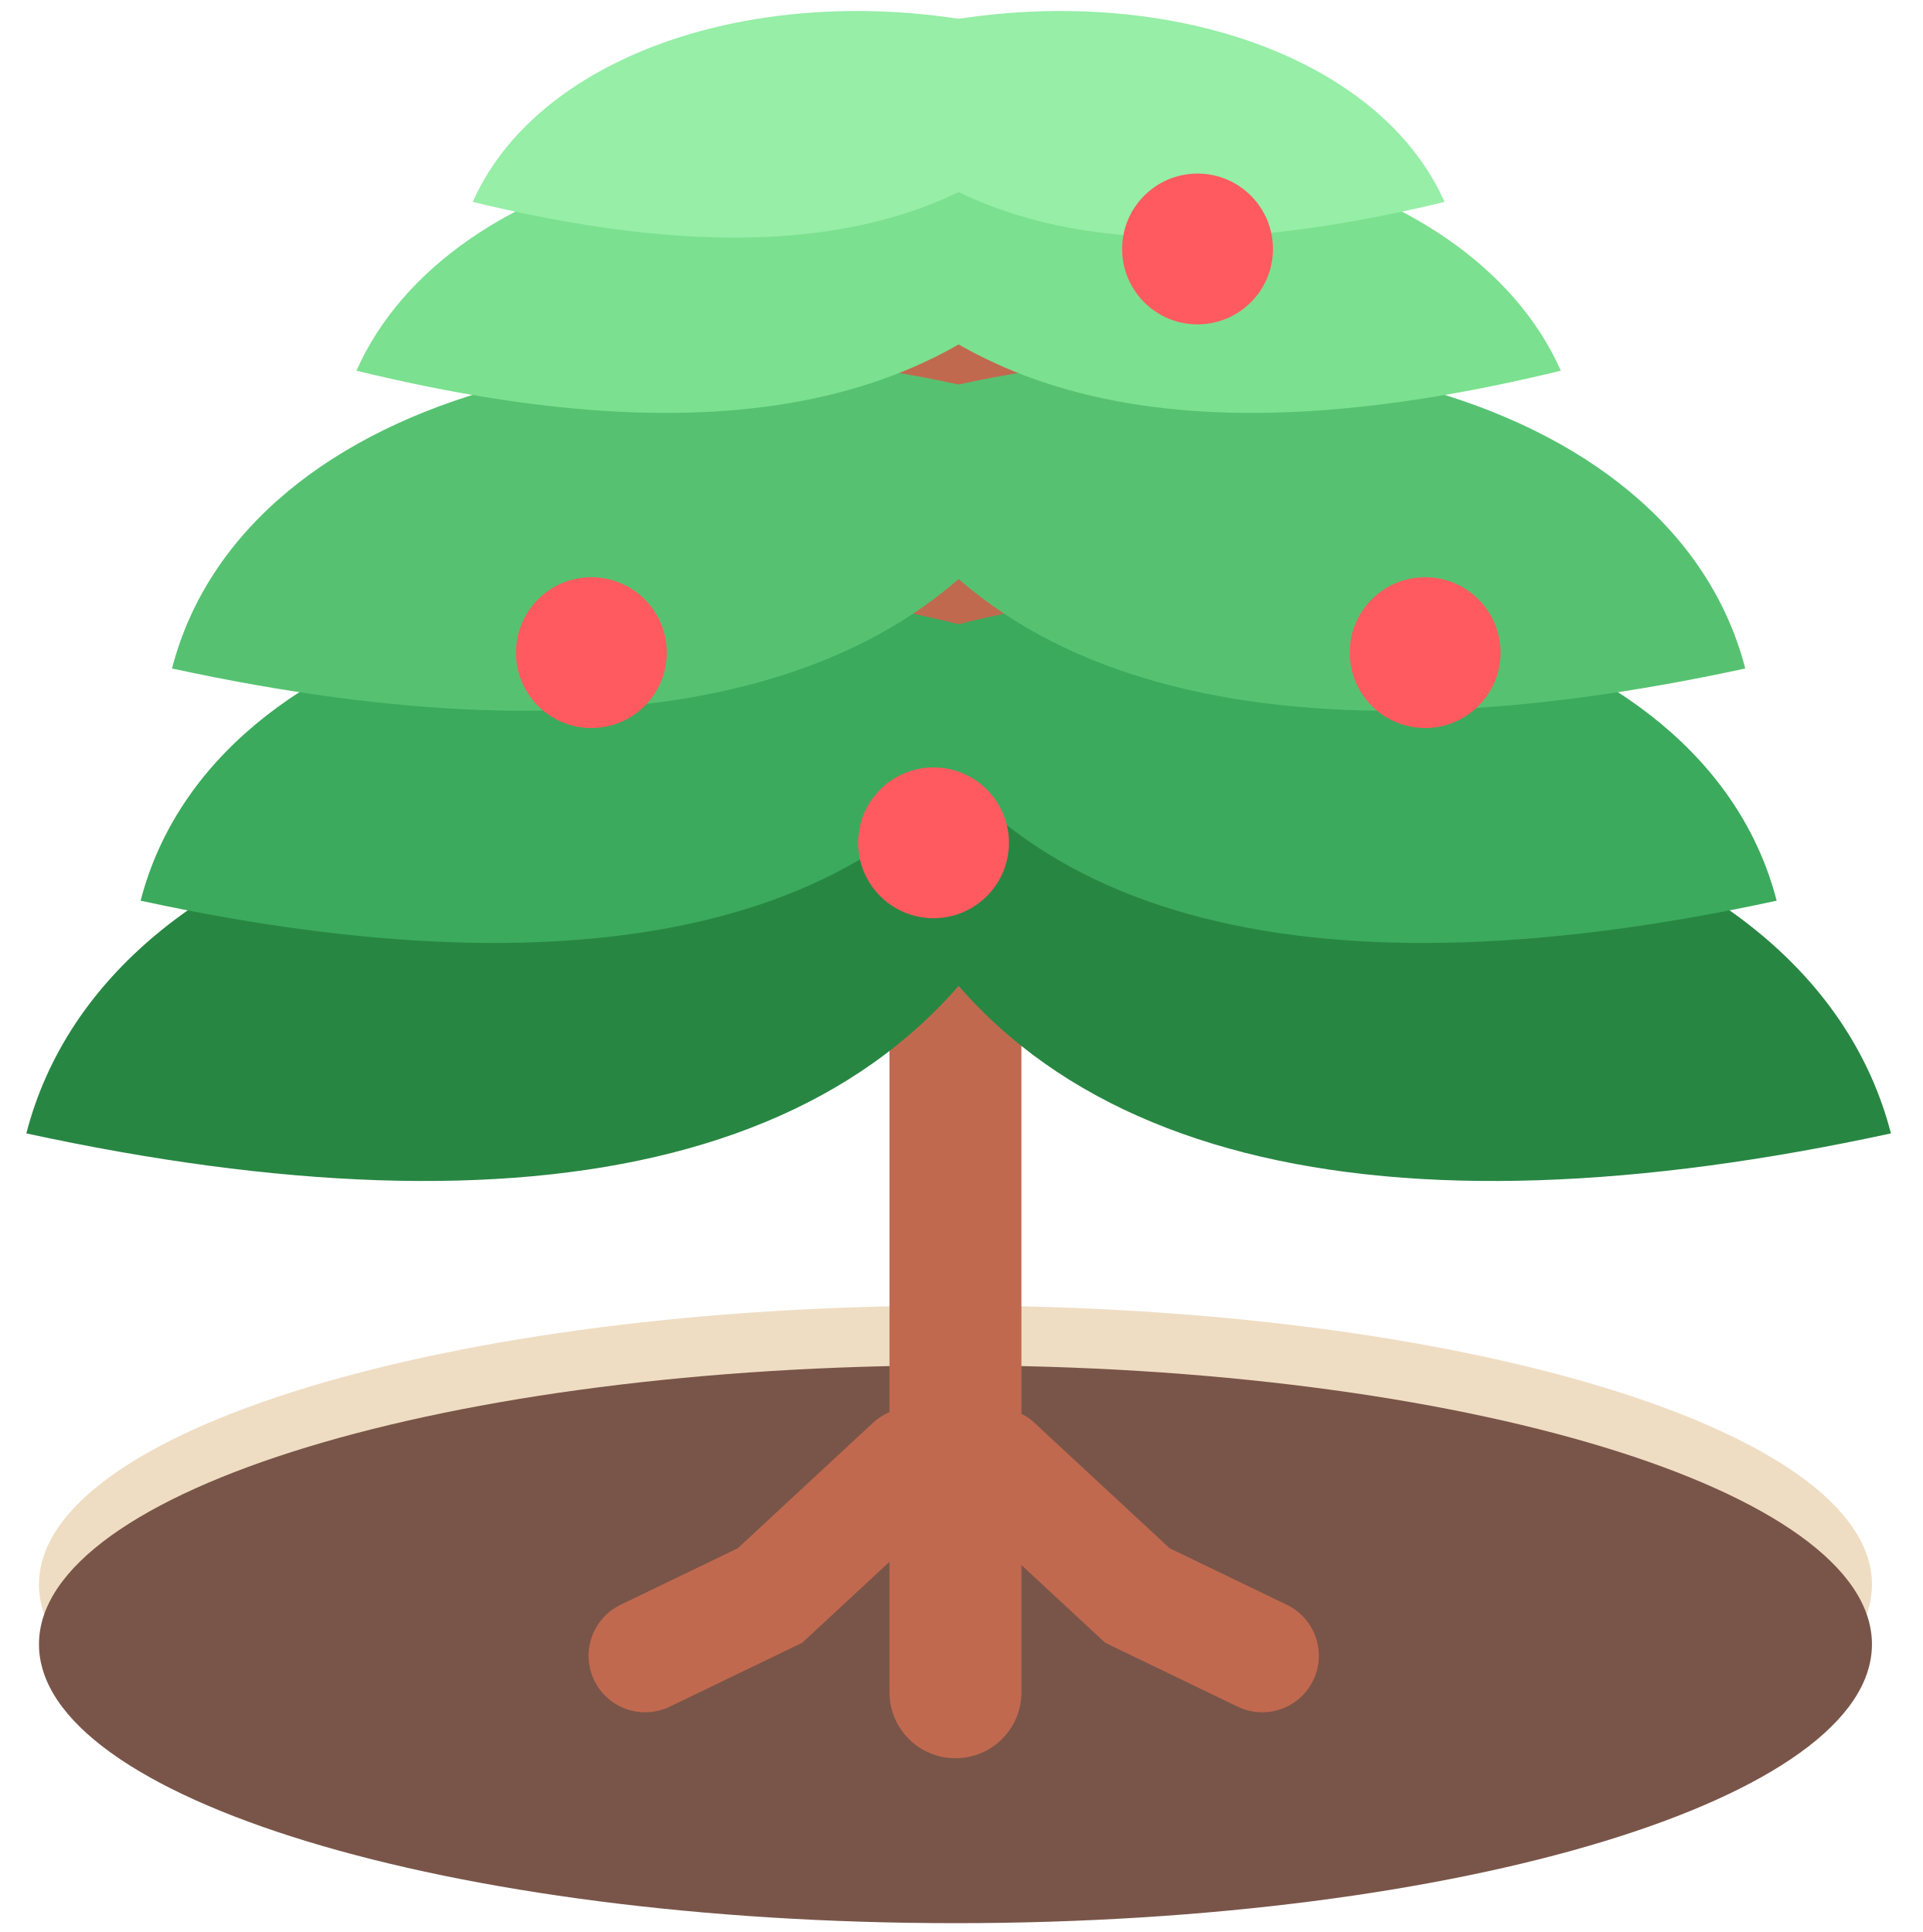
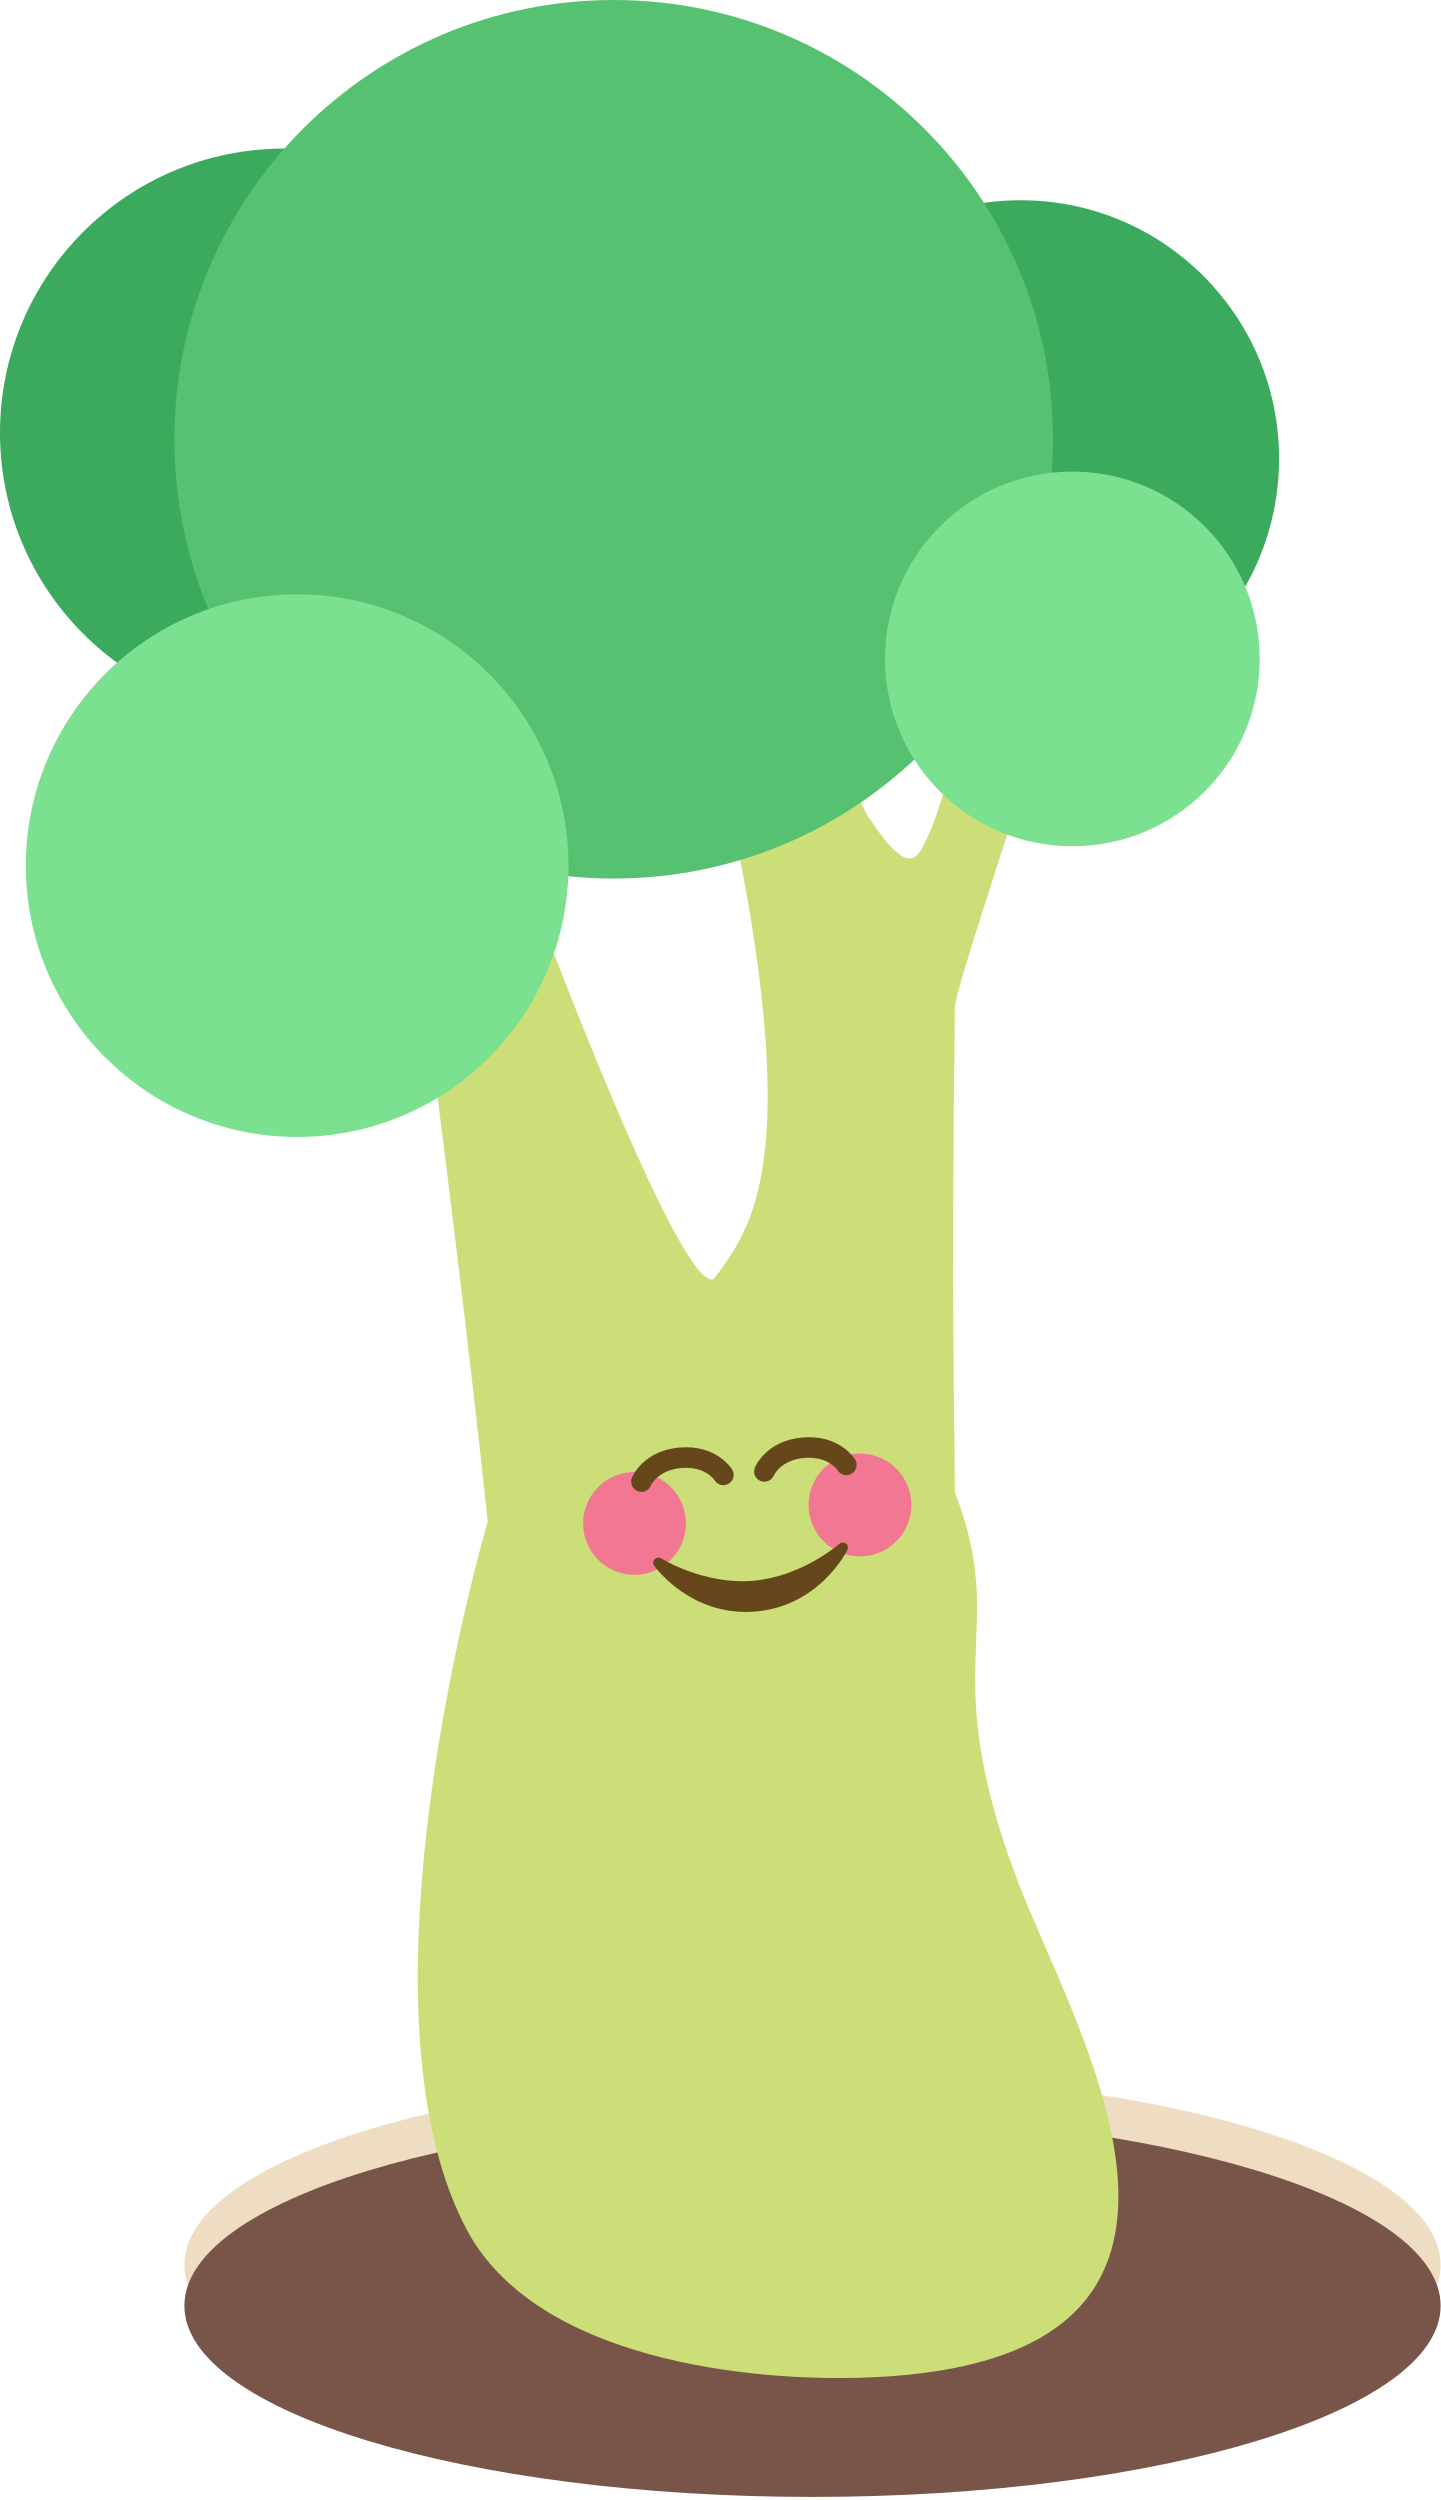
- <svg xmlns="http://www.w3.org/2000/svg" width="204" height="205" viewBox="0 0 204 205" fill="none">
-   <path d="M101.367 197.722C155.067 197.722 198.6 184.473 198.6 168.13C198.6 151.786 155.067 138.537 101.367 138.537C47.668 138.537 4.135 151.786 4.135 168.13C4.135 184.473 47.668 197.722 101.367 197.722Z" fill="#EFDDC3" />
-   <path d="M101.367 204.062C155.067 204.062 198.6 190.813 198.6 174.469C198.6 158.126 155.067 144.877 101.367 144.877C47.668 144.877 4.135 158.126 4.135 174.469C4.135 190.813 47.668 204.062 101.367 204.062Z" fill="#795549" />
-   <path d="M101.367 179.563V37.398" stroke="#C1694F" stroke-width="14" stroke-linecap="round" />
-   <path d="M68.445 175.686L81.692 169.295L96.696 155.374" stroke="#C1694F" stroke-width="12" stroke-linecap="round" />
-   <path d="M133.917 175.686L120.67 169.295L105.667 155.374" stroke="#C1694F" stroke-width="12" stroke-linecap="round" />
-   <path d="M92.797 90.214C140.763 74.063 191.968 86.803 200.614 120.262C147.24 131.844 107.214 124.187 92.797 90.214Z" fill="#288643" />
-   <path d="M92.705 68.875C135.318 54.527 180.808 65.845 188.49 95.569C141.072 105.859 105.513 99.057 92.705 68.875Z" fill="#3BAA5C" />
-   <path d="M89.375 44.237C131.988 29.889 177.478 41.207 185.159 70.932C137.742 81.221 102.183 74.419 89.375 44.237Z" fill="#56C271" />
-   <path d="M85.705 21.531C118.502 8.422 155.763 17.21 165.592 39.332C127.58 48.605 100.9 43.876 85.705 21.531Z" fill="#7BE08F" />
-   <path d="M110.611 90.214C62.645 74.063 11.44 86.803 2.794 120.262C56.168 131.844 96.195 124.187 110.611 90.214Z" fill="#288643" />
-   <path d="M110.703 68.875C68.09 54.527 22.6 65.845 14.919 95.569C62.336 105.859 97.895 99.057 110.703 68.875Z" fill="#3BAA5C" />
-   <path d="M114.033 44.237C71.42 29.889 25.93 41.207 18.249 70.932C65.666 81.221 101.226 74.419 114.033 44.237Z" fill="#56C271" />
-   <path d="M117.703 21.531C84.906 8.422 47.645 17.21 37.816 39.332C75.829 48.605 102.508 43.876 117.703 21.531Z" fill="#7BE08F" />
-   <path d="M117.744 6.36C89.996 -4.731 58.471 2.705 50.154 21.421C82.315 29.267 104.888 25.265 117.744 6.36Z" fill="#96EEA7" />
-   <path d="M85.664 6.36C113.413 -4.731 144.938 2.705 153.254 21.421C121.093 29.267 98.52 25.265 85.664 6.36Z" fill="#96EEA7" />
-   <path d="M99.042 97.429C103.46 97.429 107.042 93.847 107.042 89.429C107.042 85.01 103.46 81.429 99.042 81.429C94.624 81.429 91.042 85.01 91.042 89.429C91.042 93.847 94.624 97.429 99.042 97.429Z" fill="#FF5A5F" />
-   <path d="M62.74 77.249C67.159 77.249 70.74 73.667 70.74 69.249C70.74 64.831 67.159 61.249 62.74 61.249C58.322 61.249 54.74 64.831 54.74 69.249C54.74 73.667 58.322 77.249 62.74 77.249Z" fill="#FF5A5F" />
-   <path d="M127.05 34.418C131.468 34.418 135.05 30.836 135.05 26.418C135.05 22 131.468 18.418 127.05 18.418C122.632 18.418 119.05 22 119.05 26.418C119.05 30.836 122.632 34.418 127.05 34.418Z" fill="#FF5A5F" />
-   <path d="M151.196 77.249C155.615 77.249 159.196 73.667 159.196 69.249C159.196 64.831 155.615 61.249 151.196 61.249C146.778 61.249 143.196 64.831 143.196 69.249C143.196 73.667 146.778 77.249 151.196 77.249Z" fill="#FF5A5F" />
+ <svg xmlns="http://www.w3.org/2000/svg" width="223" height="387" viewBox="0 0 223 387" fill="none">
+   <circle cx="44" cy="67" r="44" fill="#3BAA5C" />
+   <path d="M125.776 380.185C179.476 380.185 223.008 366.936 223.008 350.592C223.008 334.249 179.476 321 125.776 321C72.076 321 28.544 334.249 28.544 350.592C28.544 366.936 72.076 380.185 125.776 380.185Z" fill="#EFDDC3" />
+   <path d="M125.776 386.525C179.476 386.525 223.008 373.276 223.008 356.932C223.008 340.589 179.476 327.34 125.776 327.34C72.076 327.34 28.544 340.589 28.544 356.932C28.544 373.276 72.076 386.525 125.776 386.525Z" fill="#795549" />
+   <path d="M72.243 345.136C82.977 365.342 116.208 368.82 134.864 368.016C197.787 365.307 166.176 314.126 157.444 290.944C144.659 257 156.31 253 147.81 231C147.81 221 147.208 203.869 147.81 156C147.879 150.507 182.341 55 174.5 55C175.823 47.788 158.377 108.8 157.444 99.469C153 55 152.266 115.045 142.5 131.683C140.001 135.942 135.324 127.454 134.262 126.264C131.777 122.24 82 -6 90.5 35.999C40 -24.999 105.729 58 117.5 151C121.656 183.831 115.185 191.612 110.5 198C106.121 200.129 88 156 69.5 103.5C42.5 7 63.457 122.791 75.5 235.5C69.214 257.791 56.5 315.5 72.243 345.136Z" fill="#CBDE78" />
+   <circle cx="158" cy="71" r="40" fill="#3BAA5C" />
+   <circle cx="95" cy="68" r="68" fill="#56C271" />
+   <circle cx="46" cy="134" r="42" fill="#7BE08F" />
+   <circle cx="166" cy="102" r="29" fill="#7BE08F" />
+   <path d="M97.574 227.895C101.954 227.538 105.796 230.798 106.153 235.178C106.511 239.558 103.252 243.398 98.87 243.756C94.492 244.115 90.648 240.854 90.292 236.475C89.933 232.093 93.194 228.253 97.574 227.895Z" fill="#F27792" />
+   <path d="M135.572 240.542C139.753 239.187 142.043 234.699 140.687 230.519C139.332 226.338 134.844 224.048 130.664 225.404C126.483 226.759 124.193 231.247 125.549 235.427C126.904 239.608 131.392 241.898 135.572 240.542Z" fill="#F27792" />
+   <path d="M130.949 238.944C130.644 238.714 130.221 238.733 129.938 238.982C129.878 239.033 124.093 244.092 116.513 244.71C108.955 245.327 102.399 241.279 102.34 241.237C102.015 241.038 101.596 241.091 101.335 241.366C101.074 241.642 101.047 242.067 101.266 242.374C101.498 242.699 107.05 250.275 116.903 249.469C126.755 248.663 131.004 240.285 131.179 239.928C131.348 239.59 131.25 239.176 130.949 238.944ZM99.418 230.937C99.178 230.957 98.932 230.923 98.697 230.827C97.881 230.5 97.486 229.575 97.816 228.758C97.883 228.587 99.574 224.537 105.245 224.075C110.92 223.61 113.243 227.33 113.338 227.488C113.795 228.241 113.556 229.222 112.805 229.676C112.056 230.13 111.091 229.895 110.629 229.157C110.55 229.037 109.123 226.953 105.506 227.247C101.829 227.549 100.775 229.921 100.766 229.945C100.534 230.524 100 230.891 99.418 230.937ZM131.146 228.343C130.562 228.392 129.975 228.119 129.653 227.583C129.606 227.513 128.187 225.393 124.54 225.691C120.892 225.988 119.835 228.312 119.793 228.41C119.441 229.206 118.515 229.584 117.712 229.252C116.911 228.913 116.522 228.01 116.845 227.202C116.916 227.031 118.605 222.981 124.279 222.52C129.953 222.055 132.278 225.776 132.374 225.932C132.831 226.685 132.59 227.665 131.84 228.122C131.621 228.251 131.382 228.325 131.146 228.343Z" fill="#66471B" />
</svg>
